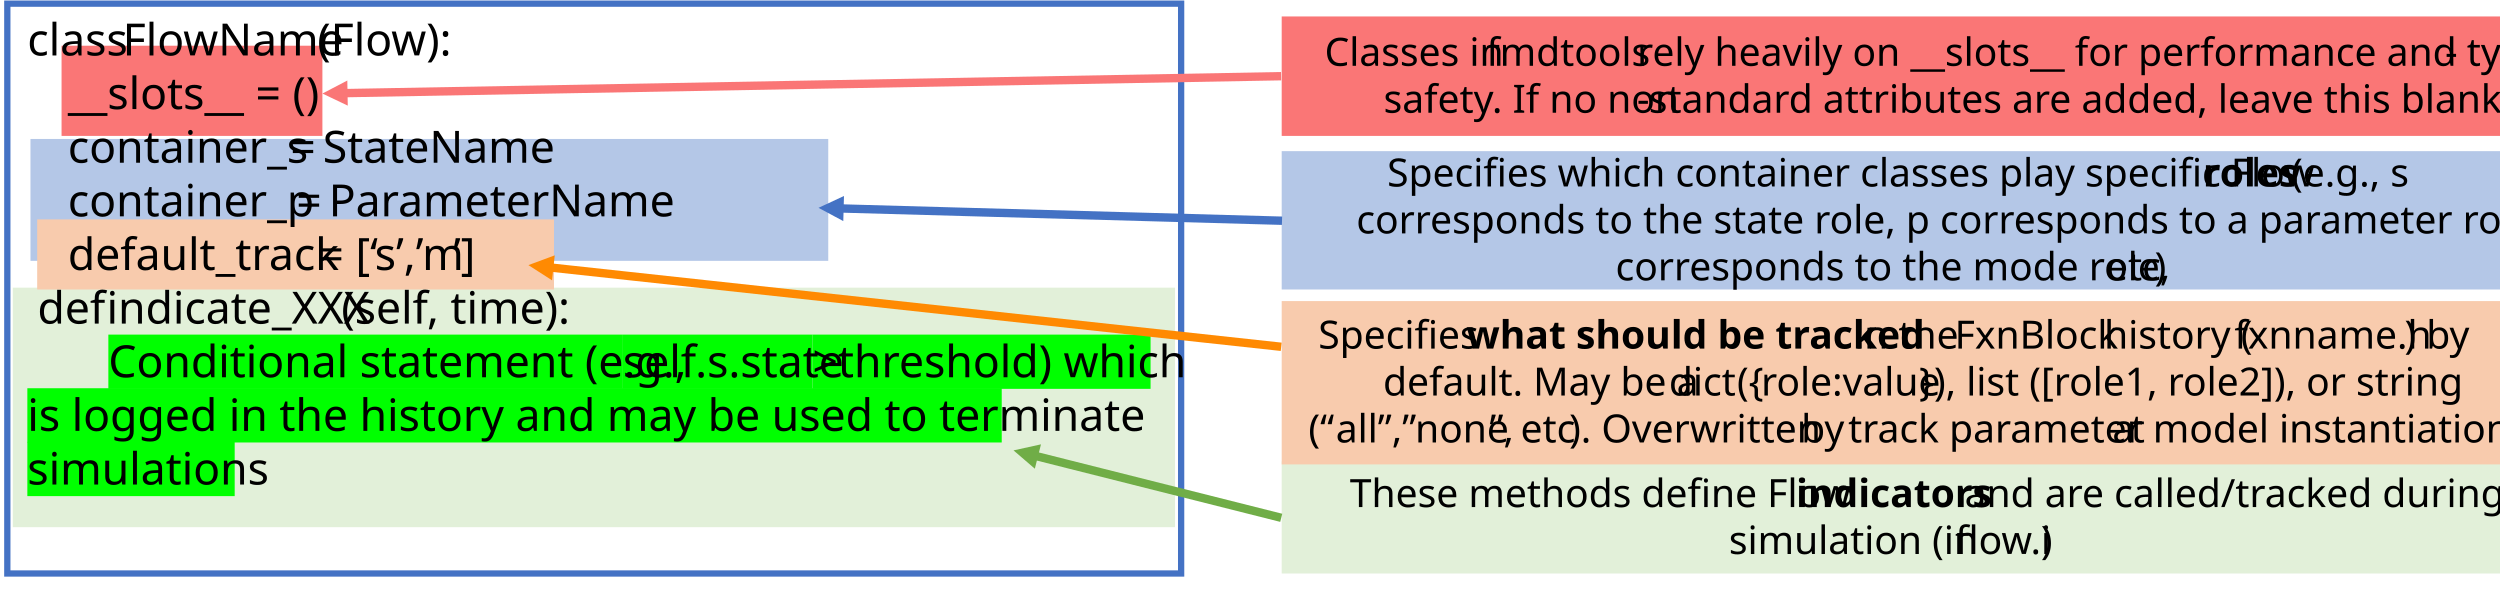
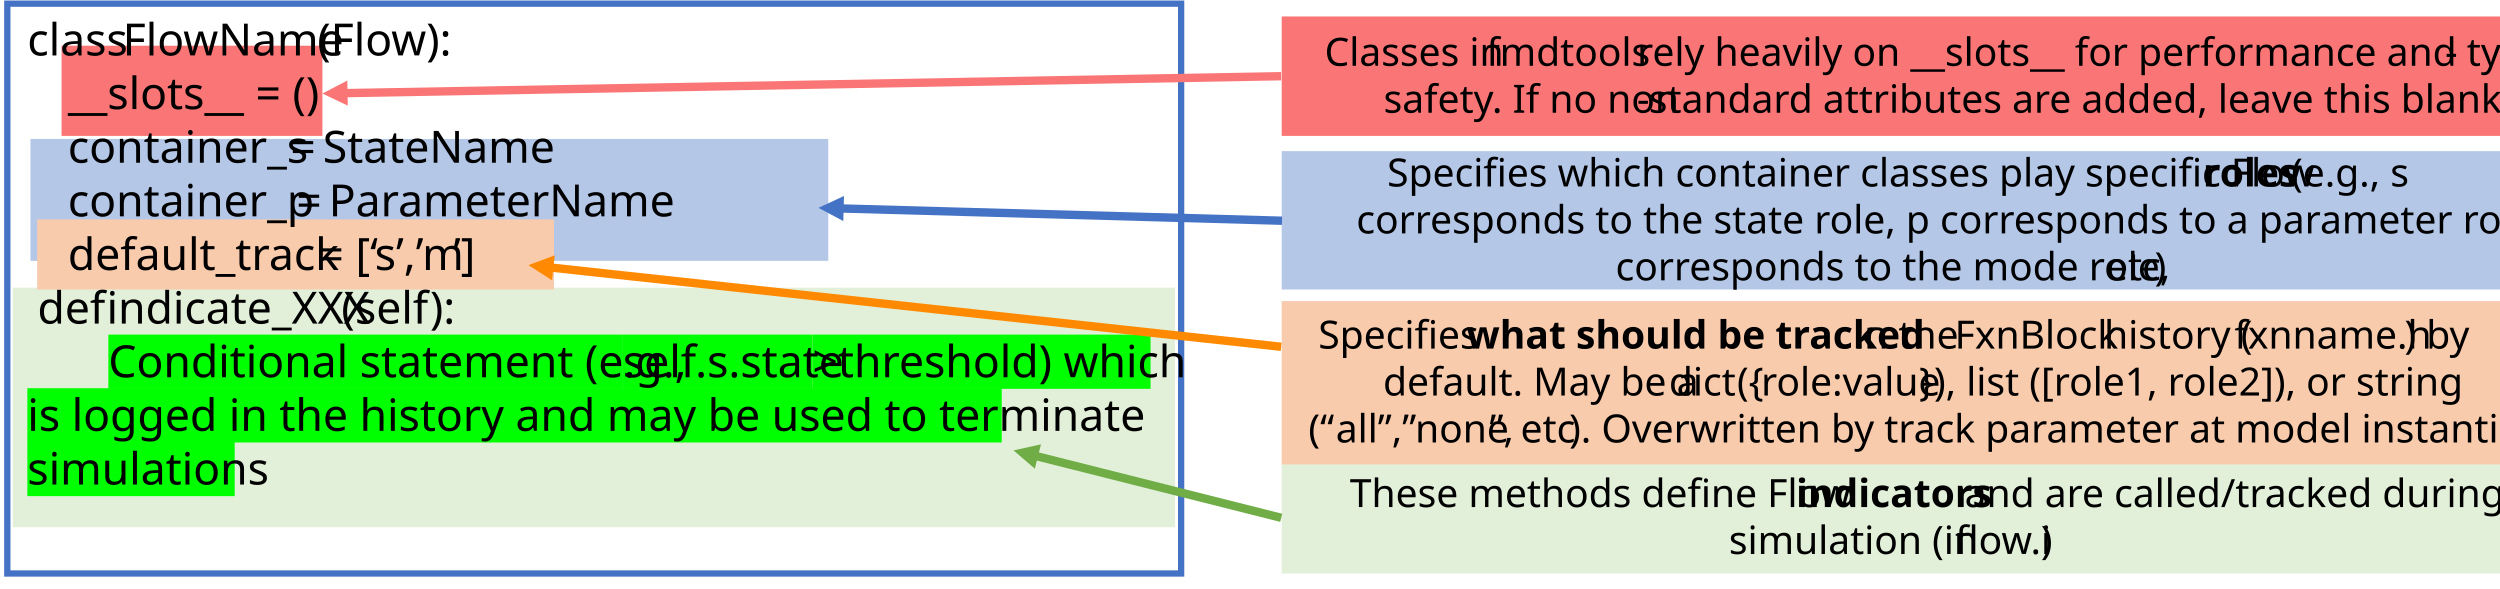
<svg xmlns="http://www.w3.org/2000/svg" width="4102" height="965" xml:space="preserve" overflow="hidden">
  <g transform="translate(-165 -498)">
    <rect x="215" y="726" width="1309" height="200" fill="#B4C7E7" />
    <rect x="186" y="970" width="1907" height="393" fill="#E2F0D9" />
    <rect x="226" y="858" width="848" height="115" fill="#F8CBAD" />
    <rect x="266" y="573" width="428" height="148" fill="#FA7676" />
    <rect x="177" y="504" width="1926" height="935" stroke="#4472C4" stroke-width="10.312" stroke-miterlimit="8" fill="none" />
    <path d="M342.79 1047.02 1187.04 1047.02 1187.04 1136.02 342.79 1136.02Z" fill="#00FF00" fill-rule="evenodd" />
    <path d="M1187.04 1047.02 1498.09 1047.02 1498.09 1136.02 1187.04 1136.02Z" fill="#00FF00" fill-rule="evenodd" />
    <path d="M1498.09 1047.02 2052.85 1047.02 2052.85 1136.02 1498.09 1136.02Z" fill="#00FF00" fill-rule="evenodd" />
    <path d="M209.873 1135.02 1808.63 1135.02 1808.63 1224.02 209.873 1224.02Z" fill="#00FF00" fill-rule="evenodd" />
    <path d="M209.873 1223.02 550.071 1223.02 550.071 1312.02 209.873 1312.02Z" fill="#00FF00" fill-rule="evenodd" />
    <text font-family="Calibri,Calibri_MSFontService,sans-serif" font-weight="400" font-size="73" transform="matrix(1 0 0 1 209.873 589)">class </text>
    <text font-family="Calibri,Calibri_MSFontService,sans-serif" font-weight="400" font-size="73" transform="matrix(1 0 0 1 366.28 589)">FlowName</text>
    <text font-family="Calibri,Calibri_MSFontService,sans-serif" font-weight="400" font-size="73" transform="matrix(1 0 0 1 685.669 589)">(Flow):</text>
    <text font-family="Calibri,Calibri_MSFontService,sans-serif" font-weight="400" font-size="73" transform="matrix(1 0 0 1 276.332 677)">__slots__ = ()</text>
    <text font-family="Calibri,Calibri_MSFontService,sans-serif" font-weight="400" font-size="73" transform="matrix(1 0 0 1 276.332 765)">container_s</text>
    <text font-family="Calibri,Calibri_MSFontService,sans-serif" font-weight="400" font-size="73" transform="matrix(1 0 0 1 641.371 765)">= </text>
    <text font-family="Calibri,Calibri_MSFontService,sans-serif" font-weight="400" font-size="73" transform="matrix(1 0 0 1 694.653 765)">StateName</text>
    <text font-family="Calibri,Calibri_MSFontService,sans-serif" font-weight="400" font-size="73" transform="matrix(1 0 0 1 276.332 853)">container_p</text>
    <text font-family="Calibri,Calibri_MSFontService,sans-serif" font-weight="400" font-size="73" transform="matrix(1 0 0 1 651.111 853)">= </text>
    <text font-family="Calibri,Calibri_MSFontService,sans-serif" font-weight="400" font-size="73" transform="matrix(1 0 0 1 704.392 853)">ParameterName</text>
    <text font-family="Calibri,Calibri_MSFontService,sans-serif" font-weight="400" font-size="73" transform="matrix(1 0 0 1 276.332 941)">default_track</text>
    <text font-family="Calibri,Calibri_MSFontService,sans-serif" font-weight="400" font-size="73" transform="matrix(1 0 0 1 687.525 941)">= [‘</text>
    <text font-family="Calibri,Calibri_MSFontService,sans-serif" font-weight="400" font-size="73" transform="matrix(1 0 0 1 779.811 941)">s’,’m</text>
    <text font-family="Calibri,Calibri_MSFontService,sans-serif" font-weight="400" font-size="73" transform="matrix(1 0 0 1 908.19 941)">’]</text>
    <text font-family="Calibri,Calibri_MSFontService,sans-serif" font-weight="400" font-size="73" transform="matrix(1 0 0 1 226.488 1029)">def </text>
    <text font-family="Calibri,Calibri_MSFontService,sans-serif" font-weight="400" font-size="73" transform="matrix(1 0 0 1 339.857 1029)">indicate_XXX</text>
-     <text font-family="Calibri,Calibri_MSFontService,sans-serif" font-weight="400" font-size="73" transform="matrix(1 0 0 1 725.063 1029)">(self, time):</text>
+     <text font-family="Calibri,Calibri_MSFontService,sans-serif" font-weight="400" font-size="73" transform="matrix(1 0 0 1 725.063 1029)">(</text>
+     <text font-family="Calibri,Calibri_MSFontService,sans-serif" font-weight="400" font-size="73" transform="matrix(1 0 0 1 747.407 1029)">self):</text>
    <text font-family="Calibri,Calibri_MSFontService,sans-serif" font-weight="400" font-size="73" transform="matrix(1 0 0 1 342.79 1117)">Conditional statement (e.g., </text>
    <text font-family="Calibri,Calibri_MSFontService,sans-serif" font-weight="400" font-size="73" transform="matrix(1 0 0 1 1187.04 1117)">self.s.state</text>
    <text font-family="Calibri,Calibri_MSFontService,sans-serif" font-weight="400" font-size="73" transform="matrix(1 0 0 1 1498.09 1117)">&gt;threshold) which </text>
    <text font-family="Calibri,Calibri_MSFontService,sans-serif" font-weight="400" font-size="73" transform="matrix(1 0 0 1 209.873 1205)">is logged in the history and may be used to terminate </text>
    <text font-family="Calibri,Calibri_MSFontService,sans-serif" font-weight="400" font-size="73" transform="matrix(1 0 0 1 209.873 1293)">simulations</text>
    <rect x="2268" y="525" width="1999" height="196" fill="#FA7676" />
    <text font-family="Calibri,Calibri_MSFontService,sans-serif" font-weight="400" font-size="64" transform="matrix(1 0 0 1 2338.44 606)">Classes in </text>
    <text font-family="Calibri,Calibri_MSFontService,sans-serif" font-weight="400" font-size="64" transform="matrix(1 0 0 1 2603.7 606)">fmdtools</text>
    <text font-family="Calibri,Calibri_MSFontService,sans-serif" font-weight="400" font-size="64" transform="matrix(1 0 0 1 2851.16 606)">rely heavily on __slots__ for performance and type</text>
    <text font-family="Calibri,Calibri_MSFontService,sans-serif" font-weight="400" font-size="64" transform="matrix(1 0 0 1 4176.86 606)">-</text>
    <text font-family="Calibri,Calibri_MSFontService,sans-serif" font-weight="400" font-size="64" transform="matrix(1 0 0 1 2435.17 683)">safety. If no non</text>
    <text font-family="Calibri,Calibri_MSFontService,sans-serif" font-weight="400" font-size="64" transform="matrix(1 0 0 1 2850.86 683)">-</text>
    <text font-family="Calibri,Calibri_MSFontService,sans-serif" font-weight="400" font-size="64" transform="matrix(1 0 0 1 2870.34 683)">standard attributes are added, leave this blank.</text>
    <path d="M0.124-6.874 1538.81 20.983 1538.56 34.731-0.124 6.874ZM1532.18 7.111 1573.05 28.48 1531.44 48.354Z" fill="#FA7676" transform="matrix(-1 0 0 1 2267.05 623)" />
    <rect x="2268" y="746" width="1999" height="227" fill="#B4C7E7" />
    <text font-family="Calibri,Calibri_MSFontService,sans-serif" font-weight="400" font-size="64" transform="matrix(1 0 0 1 2441.04 804)">Specifies which container classes play specific Flow </text>
    <text font-family="Calibri,Calibri_MSFontService,sans-serif" font-weight="700" font-size="64" transform="matrix(1 0 0 1 3779.47 804)">roles </text>
    <text font-family="Calibri,Calibri_MSFontService,sans-serif" font-weight="400" font-size="64" transform="matrix(1 0 0 1 3924.21 804)">(e.g., s </text>
    <text font-family="Calibri,Calibri_MSFontService,sans-serif" font-weight="400" font-size="64" transform="matrix(1 0 0 1 2390.49 881)">corresponds to the state role, p corresponds to a parameter role, m </text>
    <text font-family="Calibri,Calibri_MSFontService,sans-serif" font-weight="400" font-size="64" transform="matrix(1 0 0 1 2815.8 958)">corresponds to the mode role, </text>
    <text font-family="Calibri,Calibri_MSFontService,sans-serif" font-weight="400" font-size="64" transform="matrix(1 0 0 1 3620.59 958)">etc</text>
    <text font-family="Calibri,Calibri_MSFontService,sans-serif" font-weight="400" font-size="64" transform="matrix(1 0 0 1 3700.25 958)">)</text>
    <path d="M2268.35 867.037 1542.17 846.829 1542.55 833.084 2268.73 853.292ZM1548.66 860.765 1508 839 1549.81 819.531Z" fill="#4472C4" />
    <rect x="2268" y="1255" width="1999" height="184" fill="#E2F0D9" />
    <text font-family="Calibri,Calibri_MSFontService,sans-serif" font-weight="400" font-size="64" transform="matrix(1 0 0 1 2379.78 1330)">These methods define Flow </text>
    <text font-family="Calibri,Calibri_MSFontService,sans-serif" font-weight="700" font-size="64" transform="matrix(1 0 0 1 3111.95 1330)">indicators</text>
    <text font-family="Calibri,Calibri_MSFontService,sans-serif" font-weight="400" font-size="64" transform="matrix(1 0 0 1 3388.6 1330)">and are called/tracked during </text>
    <text font-family="Calibri,Calibri_MSFontService,sans-serif" font-weight="400" font-size="64" transform="matrix(1 0 0 1 3001.74 1407)">simulation (in </text>
    <text font-family="Calibri,Calibri_MSFontService,sans-serif" font-weight="400" font-size="64" transform="matrix(1 0 0 1 3372.97 1407)">flow.i</text>
    <text font-family="Calibri,Calibri_MSFontService,sans-serif" font-weight="400" font-size="64" transform="matrix(1 0 0 1 3513.56 1407)">)</text>
    <path d="M2265.58 1354.3 1859.66 1252.06 1863.01 1238.73 2268.94 1340.96ZM1862.96 1267.07 1828 1237 1873.04 1227.07Z" fill="#70AD47" />
    <rect x="2268" y="992" width="1999" height="268" fill="#F8CBAD" />
    <text font-family="Calibri,Calibri_MSFontService,sans-serif" font-weight="400" font-size="64" transform="matrix(1 0 0 1 2328.08 1070)">Specifies </text>
    <text font-family="Calibri,Calibri_MSFontService,sans-serif" font-weight="700" font-size="64" transform="matrix(1 0 0 1 2571 1070)">what should be tracked</text>
    <text font-family="Calibri,Calibri_MSFontService,sans-serif" font-weight="400" font-size="64" transform="matrix(1 0 0 1 3207.17 1070)">in the </text>
    <text font-family="Calibri,Calibri_MSFontService,sans-serif" font-weight="400" font-size="64" transform="matrix(1 0 0 1 3372.17 1070)">FxnBlock</text>
    <text font-family="Calibri,Calibri_MSFontService,sans-serif" font-weight="400" font-size="64" transform="matrix(1 0 0 1 3617.38 1070)">history (</text>
    <text font-family="Calibri,Calibri_MSFontService,sans-serif" font-weight="400" font-size="64" transform="matrix(1 0 0 1 3831.21 1070)">fxnname.h</text>
    <text font-family="Calibri,Calibri_MSFontService,sans-serif" font-weight="400" font-size="64" transform="matrix(1 0 0 1 4110.22 1070)">) by </text>
    <text font-family="Calibri,Calibri_MSFontService,sans-serif" font-weight="400" font-size="64" transform="matrix(1 0 0 1 2434.33 1147)">default. May be a </text>
    <text font-family="Calibri,Calibri_MSFontService,sans-serif" font-weight="400" font-size="64" transform="matrix(1 0 0 1 2903.38 1147)">dict</text>
    <text font-family="Calibri,Calibri_MSFontService,sans-serif" font-weight="400" font-size="64" transform="matrix(1 0 0 1 3015.1 1147)">({</text>
    <text font-family="Calibri,Calibri_MSFontService,sans-serif" font-weight="400" font-size="64" transform="matrix(1 0 0 1 3054.63 1147)">role:value</text>
    <text font-family="Calibri,Calibri_MSFontService,sans-serif" font-weight="400" font-size="64" transform="matrix(1 0 0 1 3313.91 1147)">}), list ([role1, role2]), or string </text>
    <text font-family="Calibri,Calibri_MSFontService,sans-serif" font-weight="400" font-size="64" transform="matrix(1 0 0 1 2311.88 1224)">(“</text>
    <text font-family="Calibri,Calibri_MSFontService,sans-serif" font-weight="400" font-size="64" transform="matrix(1 0 0 1 2356.73 1224)">all”,”none</text>
    <text font-family="Calibri,Calibri_MSFontService,sans-serif" font-weight="400" font-size="64" transform="matrix(1 0 0 1 2608.84 1224)">”, </text>
    <text font-family="Calibri,Calibri_MSFontService,sans-serif" font-weight="400" font-size="64" transform="matrix(1 0 0 1 2659.92 1224)">etc</text>
-     <text font-family="Calibri,Calibri_MSFontService,sans-serif" font-weight="400" font-size="64" transform="matrix(1 0 0 1 2739.58 1224)">). Overwritten </text>
-     <text font-family="Calibri,Calibri_MSFontService,sans-serif" font-weight="400" font-size="64" transform="matrix(1 0 0 1 3120.4 1224)">by </text>
-     <text font-family="Calibri,Calibri_MSFontService,sans-serif" font-weight="400" font-size="64" transform="matrix(1 0 0 1 3197.43 1224)">track parameter </text>
-     <text font-family="Calibri,Calibri_MSFontService,sans-serif" font-weight="400" font-size="64" transform="matrix(1 0 0 1 3630.92 1224)">a</text>
-     <text font-family="Calibri,Calibri_MSFontService,sans-serif" font-weight="400" font-size="64" transform="matrix(1 0 0 1 3661.26 1224)">t</text>
-     <text font-family="Calibri,Calibri_MSFontService,sans-serif" font-weight="400" font-size="64" transform="matrix(1 0 0 1 3697.35 1224)">model instantiation.</text>
+     <text font-family="Calibri,Calibri_MSFontService,sans-serif" font-weight="400" font-size="64" transform="matrix(1 0 0 1 2739.58 1224)">). Overwritten by track parameter at model instantiation.</text>
    <path d="M2266.45 1073.85 1065.43 943.543 1066.92 929.873 2267.94 1060.18ZM1070.78 957.954 1032 933 1075.23 916.945Z" fill="#FF8A02" />
  </g>
</svg>
